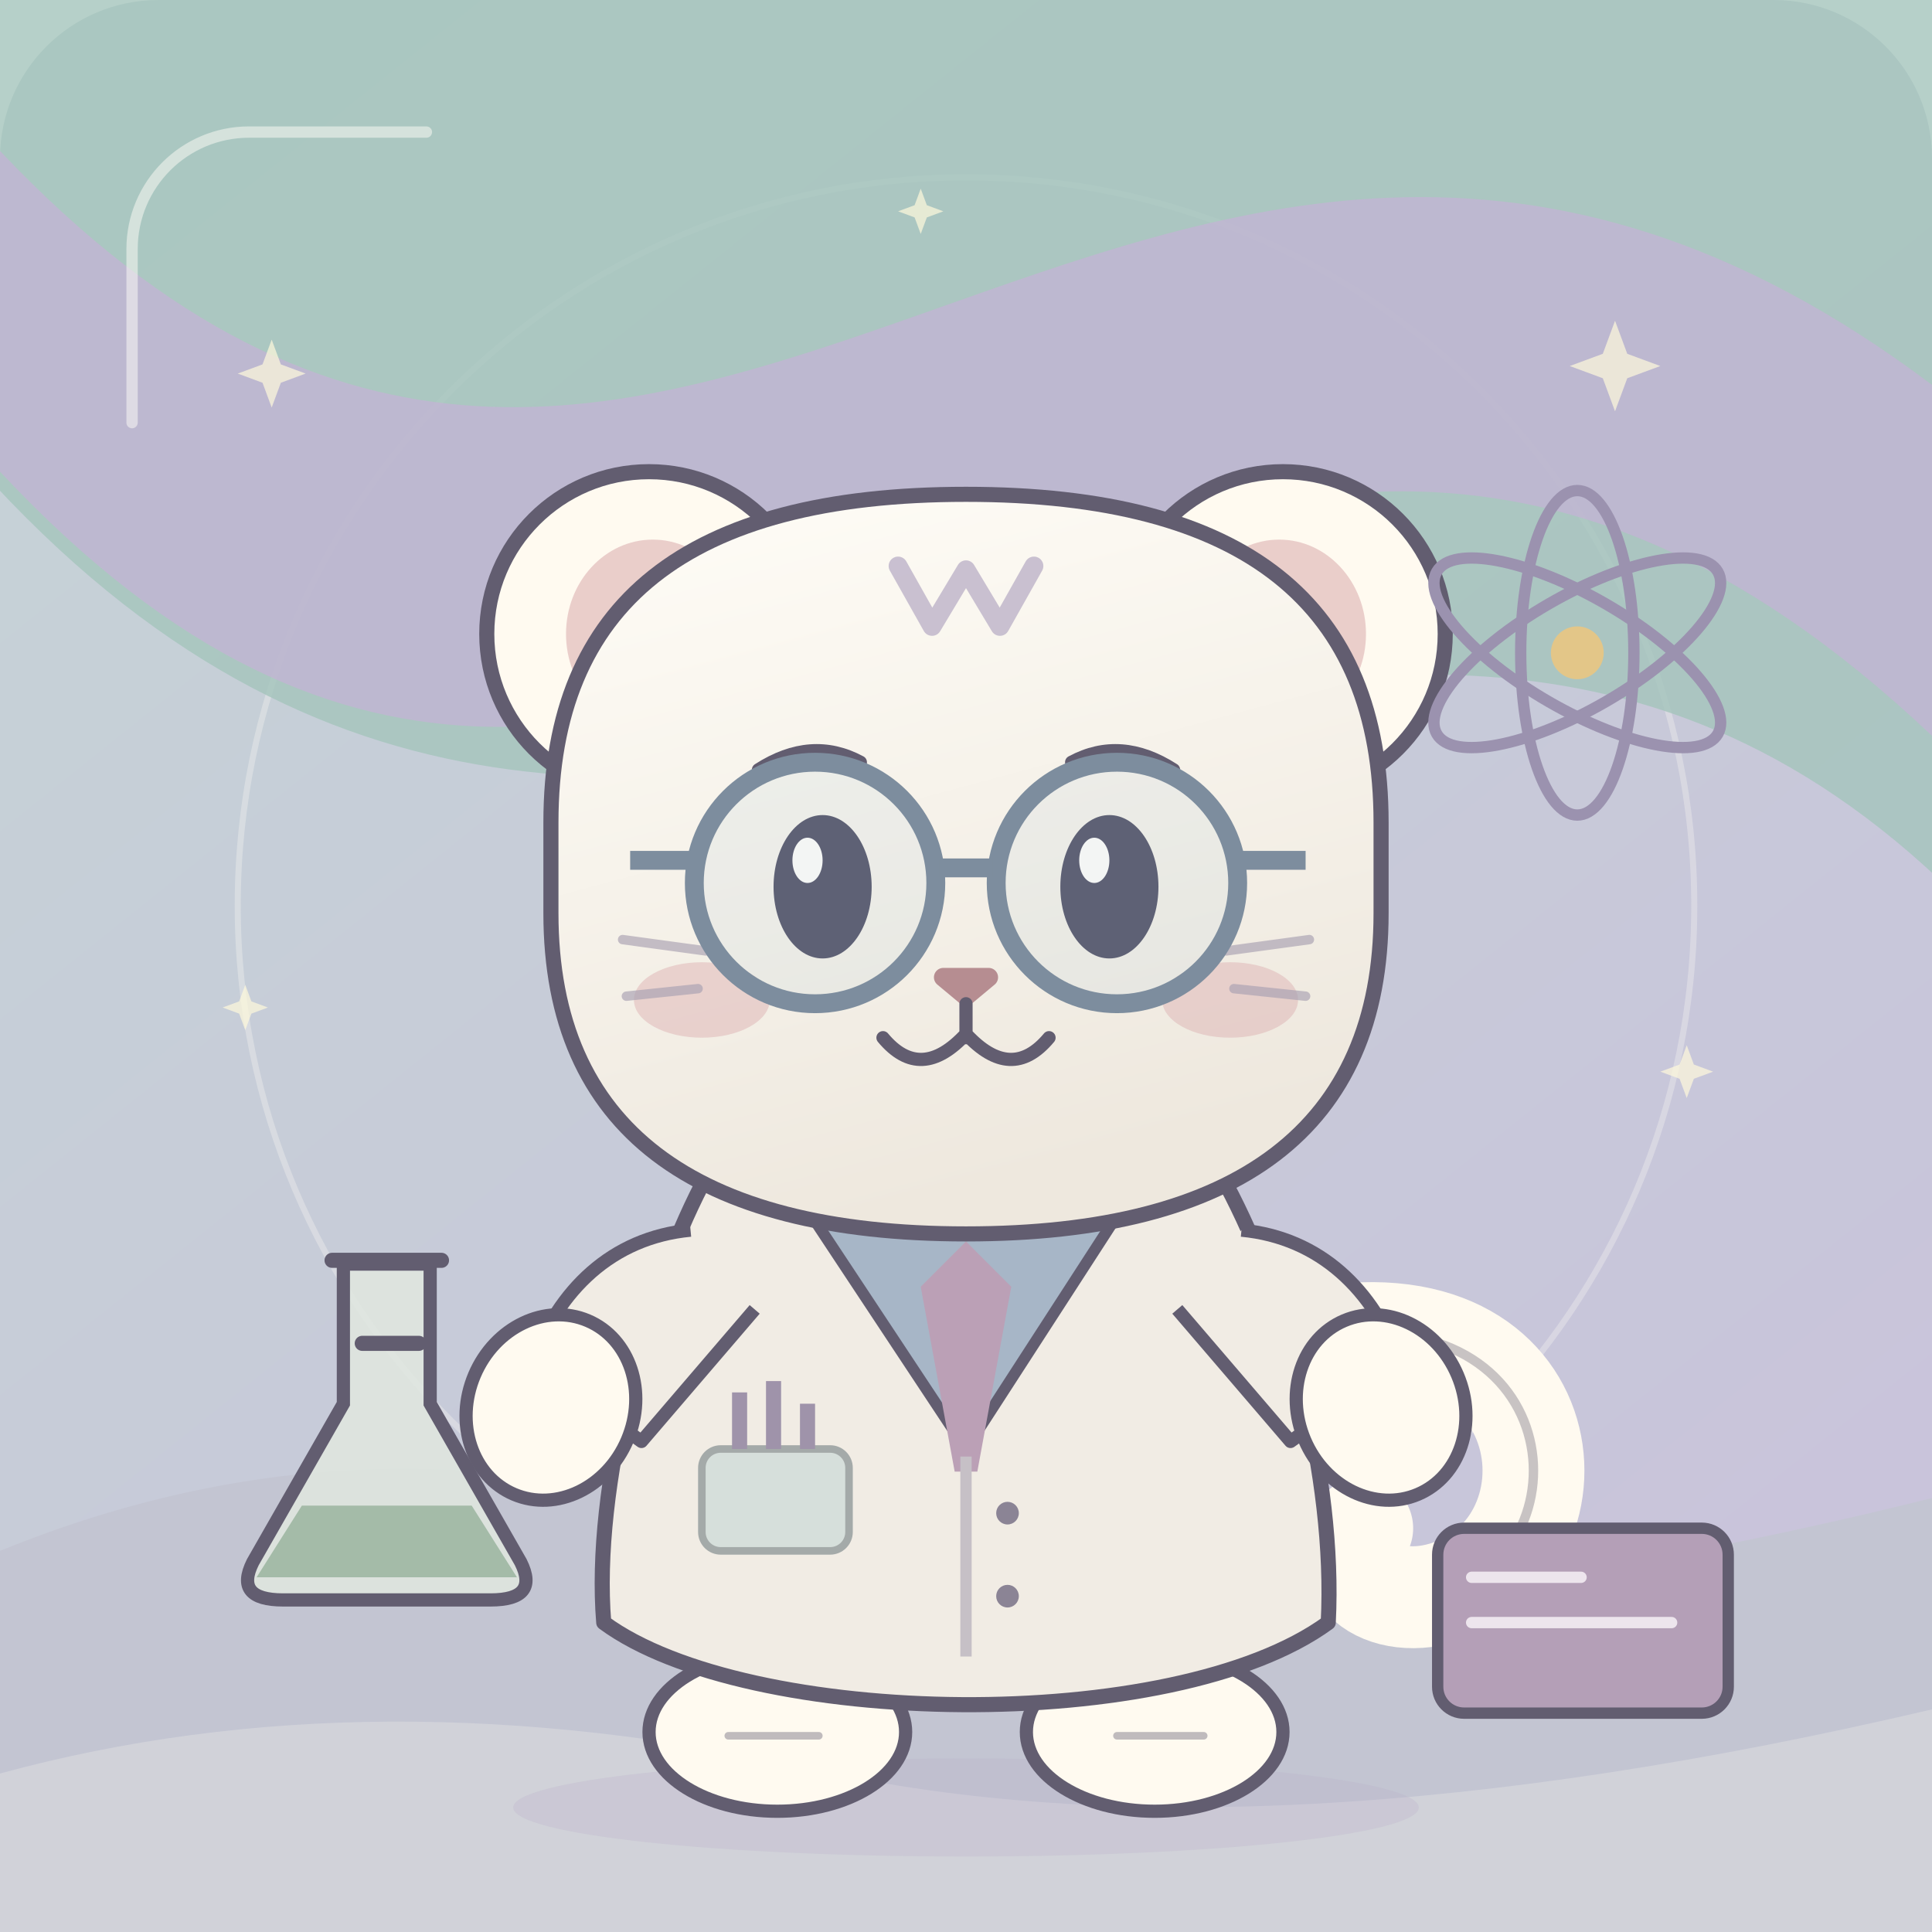
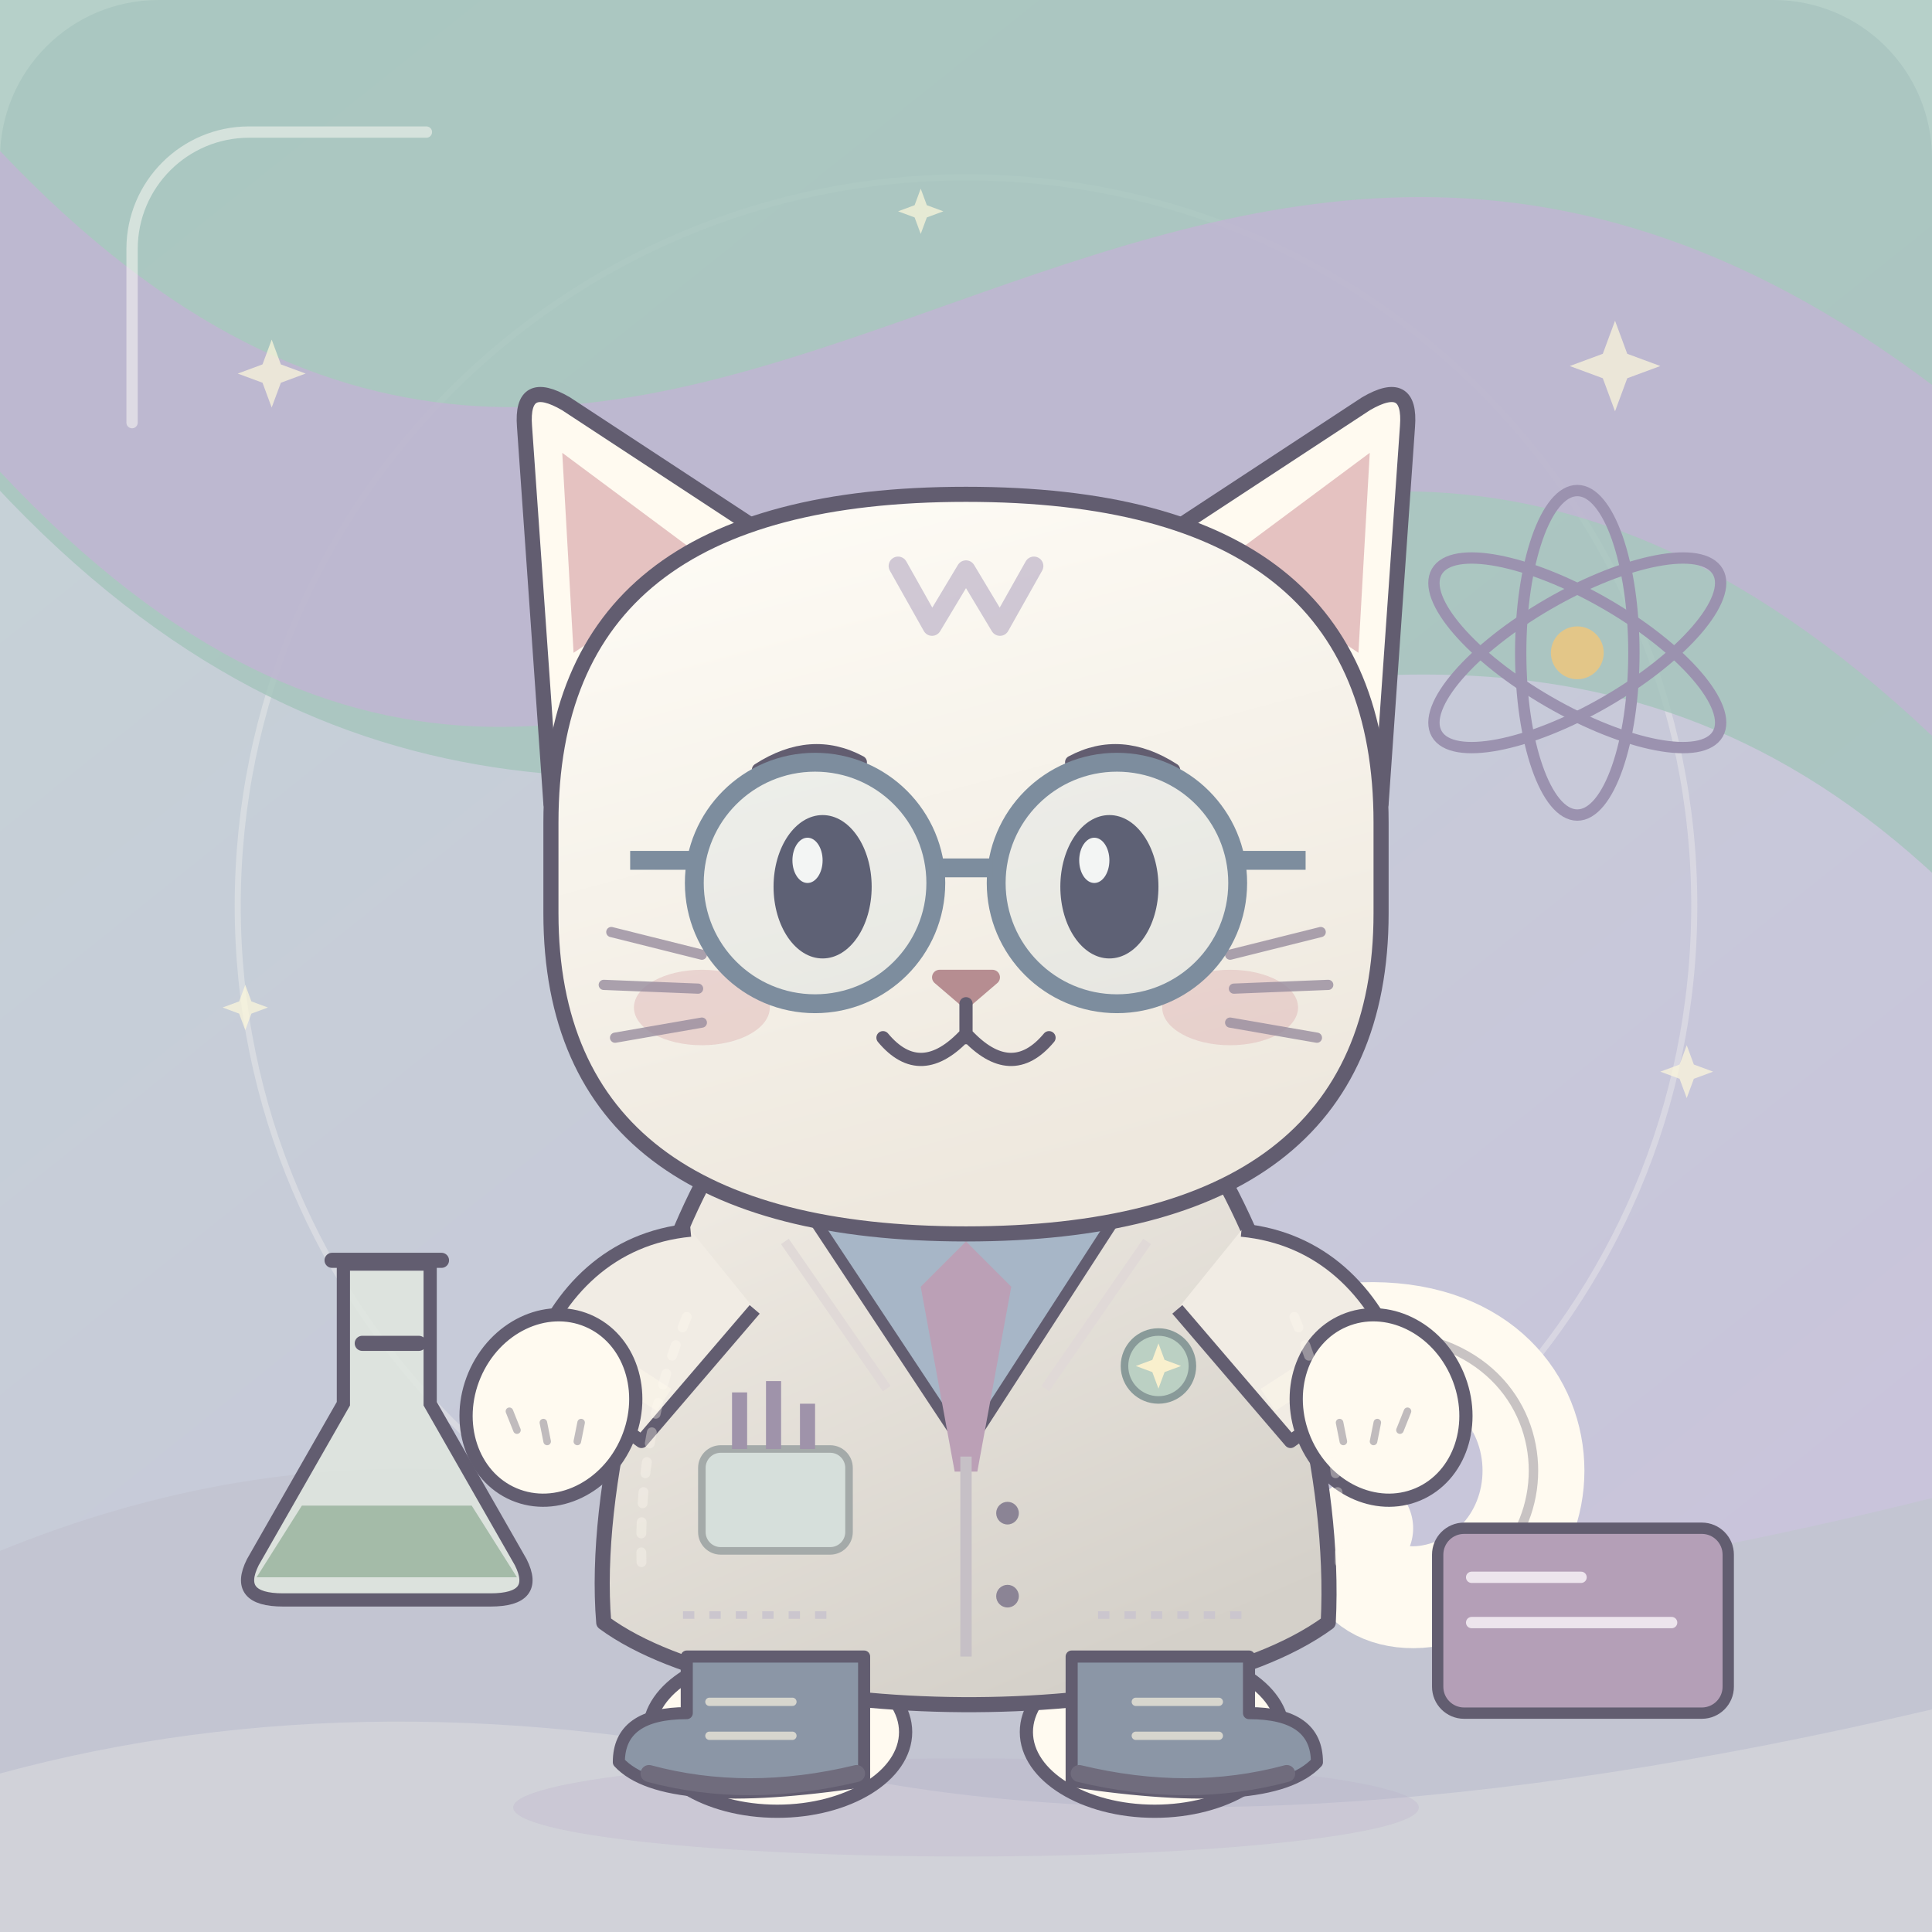
<svg xmlns="http://www.w3.org/2000/svg" width="512" height="512" viewBox="0 0 512 512" role="img" aria-labelledby="title">
  <defs>
    <linearGradient id="bg" x2=".8" y2="1">
      <stop stop-color="#c5d4d6" />
      <stop offset="1" stop-color="#c9c3db" />
    </linearGradient>
    <linearGradient id="fur" x2=".3" y2="1">
      <stop stop-color="#fffdf7" />
      <stop offset="1" stop-color="#eee8de" />
    </linearGradient>
    <linearGradient id="shine" x2="1" y2="1">
      <stop stop-color="#fff" stop-opacity=".7" />
      <stop offset="1" stop-color="#fff" stop-opacity="0" />
    </linearGradient>
  </defs>
  <rect width="512" height="512" rx="42" fill="url(#bg)" />
  <circle cx="256" cy="240" r="193" fill="none" stroke="#fffdf6" stroke-width="1.6" opacity=".3" />
  <path d="M-10 0h532v241C355 70 172 329-10 119Z" fill="#a4c4bc" opacity=".8" />
  <path d="M0 40c180 190 302-96 512 62v93C307 1 186 324 0 125Z" fill="#c5b2d5" opacity=".7" />
  <path d="M72 90l2.43 6.57 6.57 2.43-6.57 2.43-2.43 6.57-2.43-6.57-6.57-2.43 6.57-2.43Z" fill="#fff9dc" opacity="0.7" />
  <path d="M428 85l3.24 8.76 8.76 3.24-8.76 3.24-3.24 8.76-3.24-8.76-8.76-3.24 8.76-3.24Z" fill="#fff9dc" opacity="0.7" />
  <path d="M65 261l1.62 4.38 4.38 1.62-4.38 1.62-1.62 4.38-1.62-4.38-4.38-1.62 4.38-1.62Z" fill="#fff9dc" opacity="0.7" />
  <path d="M447 277l1.89 5.11 5.11 1.89-5.11 1.89-1.89 5.11-1.89-5.11-5.11-1.89 5.11-1.89Z" fill="#fff9dc" opacity="0.7" />
  <path d="M66 429l2.7 7.3 7.3 2.7-7.3 2.7-2.7 7.3-2.7-7.3-7.3-2.7 7.3-2.7Z" fill="#fff9dc" opacity="0.7" />
  <path d="M442 437l2.16 5.84 5.84 2.16-5.84 2.16-2.16 5.84-2.16-5.84-5.84-2.16 5.84-2.16Z" fill="#fff9dc" opacity="0.7" />
  <path d="M244 50l1.62 4.38 4.38 1.62-4.38 1.62-1.62 4.38-1.62-4.38-4.38-1.62 4.38-1.62Z" fill="#fff9dc" opacity="0.7" />
  <path d="M0 411Q103 369 207 408T512 397V512H0Z" fill="#c3c5d2" />
  <path d="M0 470Q99 443 216 469T512 453V512H0Z" fill="#fffdf4" opacity=".23" />
  <ellipse cx="256" cy="479" rx="120" ry="13" fill="#b6abc7" opacity=".25" />
+   <defs>
+     <linearGradient id="coat" x2=".6" y2="1">
+       <stop stop-color="#f1ece4" />
+       <stop offset="1" stop-color="#d4d0c9" />
+     </linearGradient>
+   </defs>
  <path d="M332 359c78-26 91 44 56 61-19 9-35-2-27-15" fill="none" stroke="#fffaf0" stroke-width="27" stroke-linecap="round" />
  <path d="M332 359c78-26 91 44 56 61" fill="none" stroke="#625d70" stroke-width="2.5" stroke-linecap="round" opacity=".35" />
  <ellipse cx="206" cy="459" rx="34" ry="21" fill="#fffaf0" stroke="#625d70" stroke-width="3.5" />
  <ellipse cx="306" cy="459" rx="34" ry="21" fill="#fffaf0" stroke="#625d70" stroke-width="3.5" />
-   <path d="M186 314c-15 29-29 80-26 116 38 28 151 30 192 0 2-39-11-86-27-116Z" fill="#f1ece4" stroke="#625d70" stroke-width="4" stroke-linejoin="round" />
+   <path d="M186 314c-15 29-29 80-26 116 38 28 151 30 192 0 2-39-11-86-27-116Z" fill="url(#coat)" stroke="#625d70" stroke-width="4" stroke-linejoin="round" />
  <path d="M183 326c-21 2-35 16-42 35l29 21 30-35m129-21c21 2 35 16 42 35l-29 21-30-35" fill="#f1ece4" stroke="#625d70" stroke-width="3.5" stroke-linejoin="round" />
+   <path d="m145 351 31 20m160 0 31-20" stroke="#fff8ec" stroke-width="7" opacity=".45" />
  <ellipse cx="146" cy="373" rx="22" ry="25" transform="rotate(23 146 373)" fill="#fffaf0" stroke="#625d70" stroke-width="3.5" />
  <ellipse cx="366" cy="373" rx="22" ry="25" transform="rotate(-23 366 373)" fill="#fffaf0" stroke="#625d70" stroke-width="3.5" />
-   <path d="M193 460h24m79 0h23" stroke="#625d70" stroke-width="2" opacity=".4" stroke-linecap="round" />
+   <path d="m135 374 2 5m7-2 1 5m9-5-1 5m202-5 1 5m9-5-1 5m9-8-2 5M193 460h24m79 0h23" stroke="#625d70" stroke-width="2" opacity=".4" stroke-linecap="round" />
+   <path d="M182 349q-13 31-12 65m173-65q13 31 12 65" fill="none" stroke="#fffaf0" stroke-width="2.6" opacity=".35" stroke-dasharray="3 5" stroke-linecap="round" />
  <path d="m211 316 45 68 44-68" fill="#a7b6c7" stroke="#625d70" stroke-width="3" />
  <path d="m244 341 12-12 12 12-9 49h-6Z" fill="#bba0b6" />
  <path d="M256 386v53" stroke="#c6c0c6" stroke-width="3" />
  <circle cx="267" cy="401" r="3" fill="#8b8495" />
  <circle cx="267" cy="423" r="3" fill="#8b8495" />
  <rect x="186" y="384" width="39" height="27" rx="5" fill="#d6dfdb" stroke="#a4aaa9" stroke-width="2" />
  <path d="M196 384v-15m9 15v-18m9 18v-12" stroke="#9f93aa" stroke-width="4" />
-   <circle cx="172" cy="168" r="43" fill="#fffaf0" stroke="#625d70" stroke-width="4" />
-   <circle cx="340" cy="168" r="43" fill="#fffaf0" stroke="#625d70" stroke-width="4" />
-   <ellipse cx="173" cy="168" rx="23" ry="25" fill="#d9a9ac" opacity=".55" />
-   <ellipse cx="339" cy="168" rx="23" ry="25" fill="#d9a9ac" opacity=".55" />
+   <path d="M146 213 139 113q-1-13 11-6l64 42Z" fill="#fffaf0" stroke="#625d70" stroke-width="4" stroke-linejoin="round" />
+   <path d="m298 149 64-42q12-7 11 6l-7 100Z" fill="#fffaf0" stroke="#625d70" stroke-width="4" stroke-linejoin="round" />
+   <path d="m152 173-3-53 39 29Z" fill="#d9a9ac" opacity=".68" />
+   <path d="m324 149 39-29-3 53Z" fill="#d9a9ac" opacity=".68" />
  <path d="M146 218c0-58 36-87 110-87s110 29 110 87v24c0 57-38 85-110 85s-110-28-110-85Z" fill="url(#fur)" stroke="#625d70" stroke-width="4" />
-   <path d="m238 150 9 16 9-15 9 15 9-16" fill="none" stroke="#b8aec5" stroke-width="5" stroke-linecap="round" stroke-linejoin="round" opacity=".75" />
+   <path d="m238 150 9 16 9-15 9 15 9-16" fill="none" stroke="#b8aec5" stroke-width="5" stroke-linecap="round" stroke-linejoin="round" opacity=".65" />
  <path d="M201 204q14-9 27-2m56 0q13-7 27 2" fill="none" stroke="#625d70" stroke-width="3.5" stroke-linecap="round" />
  <ellipse cx="218" cy="235" rx="13" ry="19" fill="#4c4a60" />
  <ellipse cx="294" cy="235" rx="13" ry="19" fill="#4c4a60" />
  <ellipse cx="214" cy="228" rx="4" ry="6" fill="#fffdf9" />
  <ellipse cx="290" cy="228" rx="4" ry="6" fill="#fffdf9" />
-   <ellipse cx="186" cy="265" rx="18" ry="10" fill="#d9a9ac" opacity=".43" />
-   <ellipse cx="326" cy="265" rx="18" ry="10" fill="#d9a9ac" opacity=".43" />
-   <path d="m250 259 6 5 6-5Z" fill="#b68d91" stroke="#b68d91" stroke-width="5" stroke-linejoin="round" />
+   <ellipse cx="186" cy="267" rx="18" ry="10" fill="#d9a9ac" opacity=".4" />
+   <ellipse cx="326" cy="267" rx="18" ry="10" fill="#d9a9ac" opacity=".4" />
+   <path d="m249 259 7 6 7-6Z" fill="#b68d91" stroke="#b68d91" stroke-width="4" stroke-linejoin="round" />
  <path d="M256 266v9m0-1q-12 13-22 1m22-1q12 13 22 1" fill="none" stroke="#625d70" stroke-width="3.5" stroke-linecap="round" />
-   <path d="M165 249l22 3m-21 12 19-2m162-13-22 3m21 12-19-2" stroke="#a8a0b1" stroke-width="2.5" stroke-linecap="round" opacity=".65" />
+   <path d="m162 247 24 6m-26 8 25 1m-22 13 23-4m164-24-24 6m26 8-25 1m22 13-23-4" stroke="#978c9e" stroke-width="2.7" stroke-linecap="round" opacity=".8" />
  <g fill="#b8d1d9" fill-opacity=".17" stroke="#7d8d9e" stroke-width="5">
    <circle cx="216" cy="234" r="32" />
    <circle cx="296" cy="234" r="32" />
    <path d="M249 230h14m-79-2h-17m162 0h17" fill="none" />
  </g>
  <path d="M91 335v37l-24 42q-5 10 8 10h55q13 0 8-10l-24-42v-37Z" fill="#e1e8df" fill-opacity=".85" stroke="#625d70" stroke-width="3.5" />
  <path d="M80 399h45l12 19H68Z" fill="#a4bba8" />
  <path d="M88 334h29m-21 22h15" stroke="#625d70" stroke-width="4" stroke-linecap="round" />
  <g transform="translate(418 173)" fill="none" stroke="#9b92af" stroke-width="3">
    <ellipse rx="43" ry="15" transform="rotate(30)" />
    <ellipse rx="43" ry="15" transform="rotate(90)" />
    <ellipse rx="43" ry="15" transform="rotate(150)" />
    <circle r="7" fill="#e3c688" stroke="none" />
  </g>
  <rect x="381" y="405" width="77" height="49" rx="7" fill="#b49fb7" stroke="#625d70" stroke-width="3" />
  <path d="M390 418h29m-29 12h53" stroke="#ede5ed" stroke-width="3" stroke-linecap="round" />
+   <path d="M182 439v15q-18 0-18 13 12 13 65 5v-33Zm102 0v33q53 8 65-5 0-13-18-13v-15Z" fill="#8b96a6" stroke="#625d70" stroke-width="3.2" stroke-linejoin="round" />
+   <path d="M172 470q26 7 55 0m59 0q29 7 55 0" fill="none" stroke="#706c7d" stroke-width="4.5" stroke-linecap="round" />
+   <path d="M188 451h22m-22 9h22m91-9h22m-22 9h22" stroke="#f8f1df" stroke-width="2.2" opacity=".7" stroke-linecap="round" />
+   <path d="m208 329 27 39m69-39-27 39" fill="none" stroke="#e0d9d7" stroke-width="2.5" />
+   <circle cx="307" cy="362" r="9" fill="#bbd0c3" stroke="#899a99" stroke-width="2" />
+   <path d="M307 356l1.62 4.38 4.38 1.62-4.38 1.62-1.62 4.38-1.62-4.38-4.38-1.62 4.38-1.62Z" fill="#f9f0cd" opacity="1" />
+   <path d="M181 428h40m70 0h40" stroke="#cbc6ce" stroke-width="2" stroke-dasharray="3 4" />
  <path d="M35 112V66a31 31 0 0 1 31-31h47" fill="none" stroke="#fffdf7" stroke-width="3" opacity=".5" stroke-linecap="round" />
</svg>
